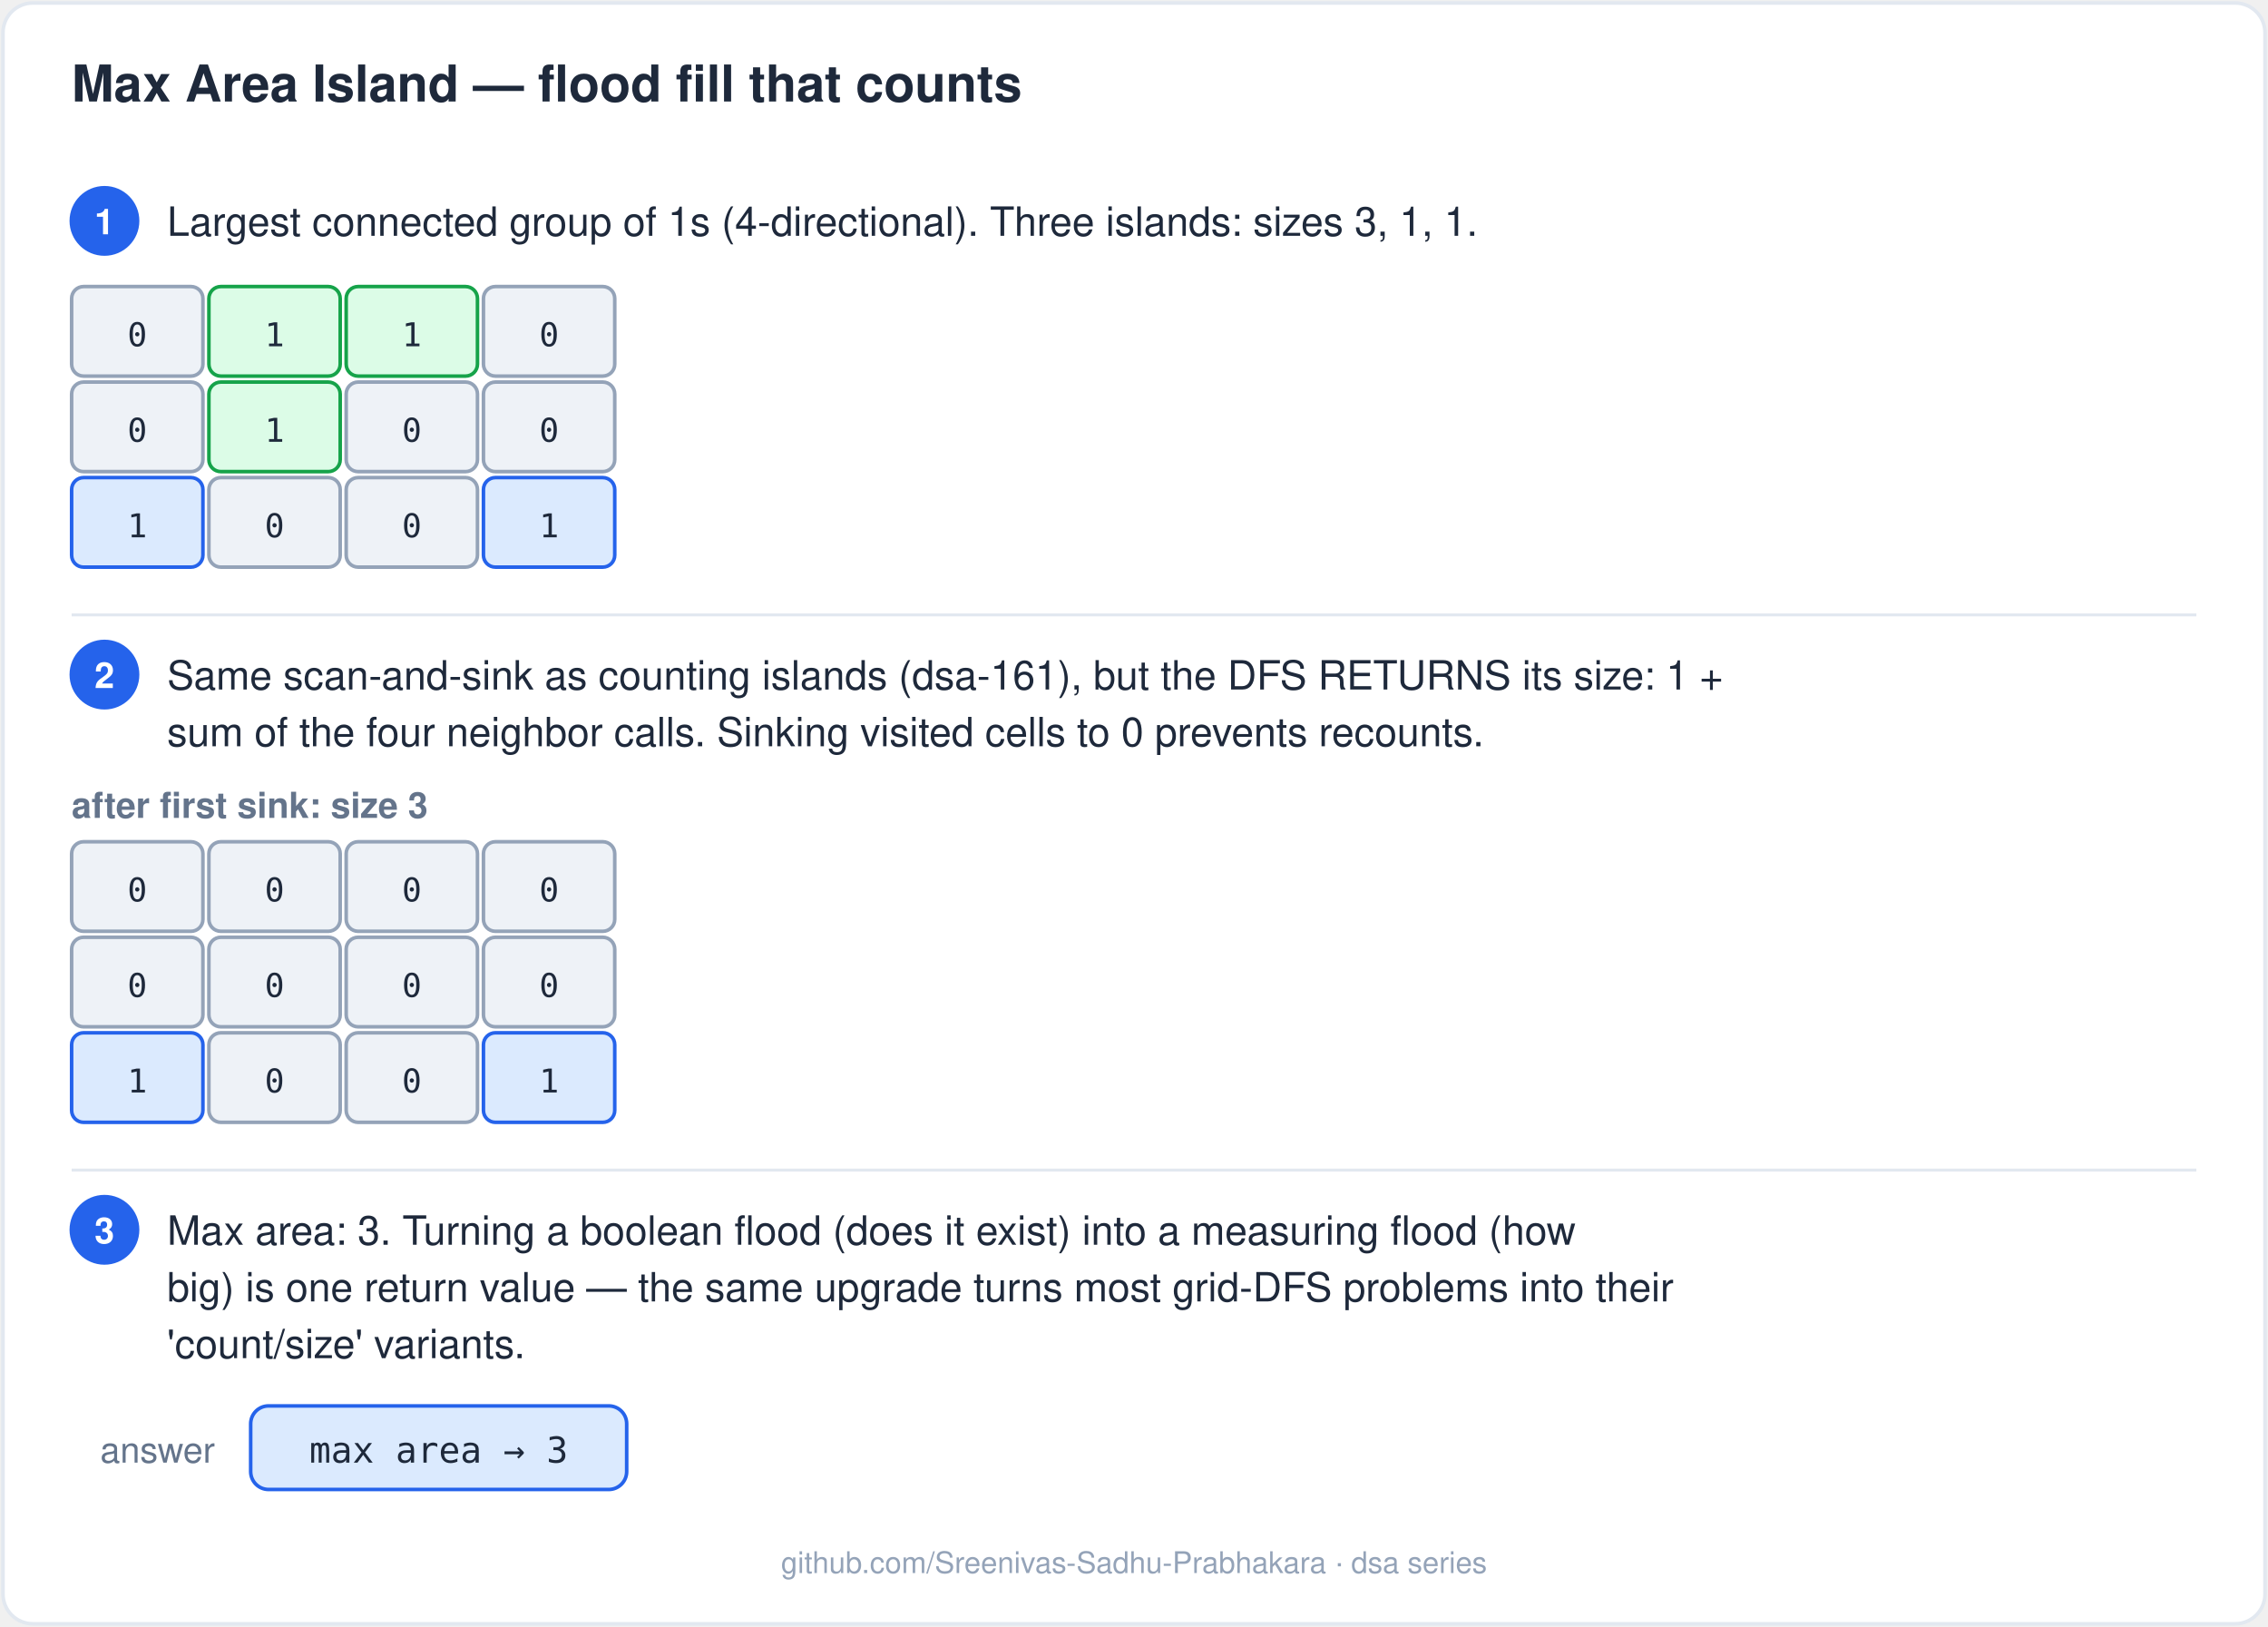
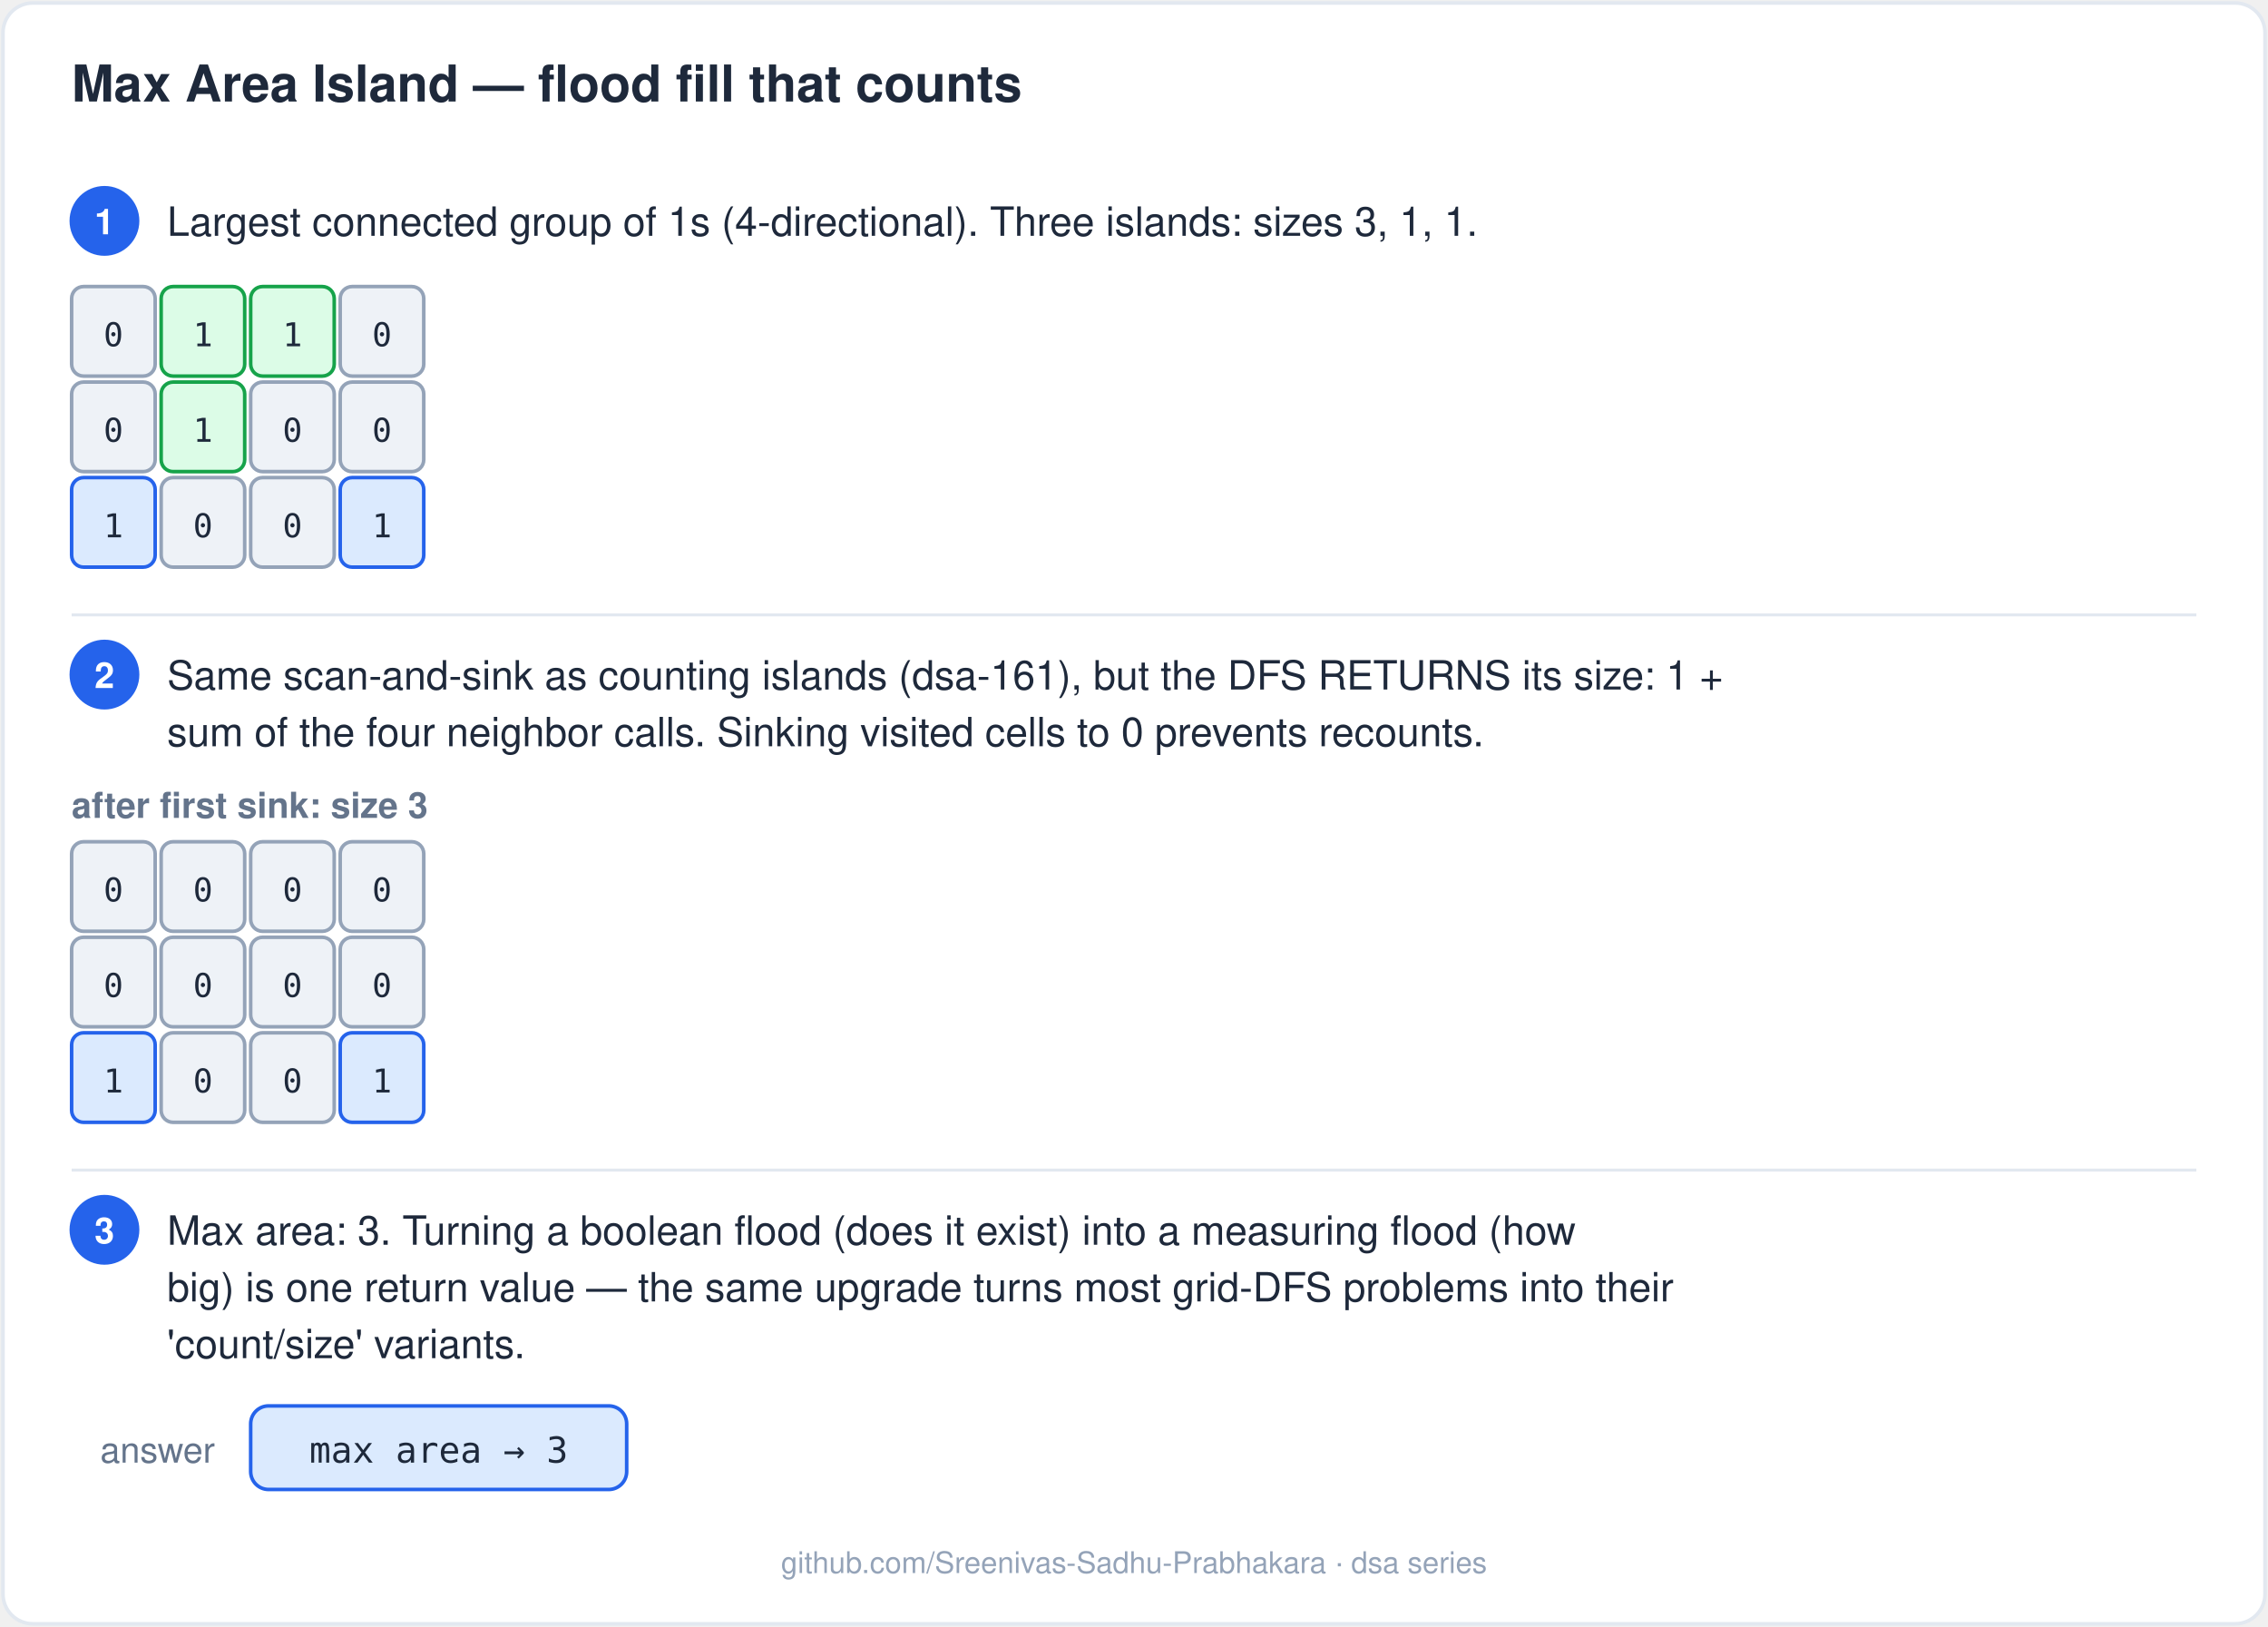
<svg xmlns="http://www.w3.org/2000/svg" width="760" height="545" viewBox="0 0 760 545" role="img" aria-label="Step-by-step visual walkthrough">
  <defs>
    <marker id="arr" markerWidth="8" markerHeight="8" refX="6" refY="3" orient="auto">
      <path d="M0,0 L7,3 L0,6 z" fill="context-stroke" />
    </marker>
  </defs>
  <rect x="1.0" y="1.0" width="758.0" height="543.0" rx="10" fill="#ffffff" stroke="#e2e8f0" stroke-width="1.2" />
  <text x="24.0" y="34.0" font-family="-apple-system,Segoe UI,Helvetica,Arial,sans-serif" font-size="17" fill="#1e293b" text-anchor="start" font-weight="600">Max Area Island — flood fill that counts</text>
  <circle cx="35.0" cy="74.0" r="11" fill="#2563eb" stroke="#2563eb" stroke-width="1.4" />
  <text x="35.0" y="78.5" font-family="-apple-system,Segoe UI,Helvetica,Arial,sans-serif" font-size="12" fill="#ffffff" text-anchor="middle" font-weight="600">1</text>
  <text x="56.0" y="79.0" font-family="-apple-system,Segoe UI,Helvetica,Arial,sans-serif" font-size="13.5" fill="#1e293b" text-anchor="start">Largest connected group of 1s (4-directional). Three islands: sizes 3, 1, 1.</text>
-   <rect x="24.0" y="96.0" width="44.0" height="30.0" rx="4" fill="#eef2f7" stroke="#94a3b8" stroke-width="1.2" />
-   <text x="46.0" y="116.0" font-family="ui-monospace,Menlo,monospace" font-size="11" fill="#1e293b" text-anchor="middle">0</text>
-   <rect x="70.0" y="96.0" width="44.0" height="30.0" rx="4" fill="#dcfce7" stroke="#16a34a" stroke-width="1.2" />
-   <text x="92.0" y="116.0" font-family="ui-monospace,Menlo,monospace" font-size="11" fill="#1e293b" text-anchor="middle">1</text>
-   <rect x="116.0" y="96.0" width="44.0" height="30.0" rx="4" fill="#dcfce7" stroke="#16a34a" stroke-width="1.2" />
-   <text x="138.0" y="116.0" font-family="ui-monospace,Menlo,monospace" font-size="11" fill="#1e293b" text-anchor="middle">1</text>
-   <rect x="162.0" y="96.0" width="44.0" height="30.0" rx="4" fill="#eef2f7" stroke="#94a3b8" stroke-width="1.2" />
-   <text x="184.0" y="116.0" font-family="ui-monospace,Menlo,monospace" font-size="11" fill="#1e293b" text-anchor="middle">0</text>
-   <rect x="24.0" y="128.0" width="44.0" height="30.0" rx="4" fill="#eef2f7" stroke="#94a3b8" stroke-width="1.2" />
-   <text x="46.0" y="148.0" font-family="ui-monospace,Menlo,monospace" font-size="11" fill="#1e293b" text-anchor="middle">0</text>
-   <rect x="70.0" y="128.0" width="44.0" height="30.0" rx="4" fill="#dcfce7" stroke="#16a34a" stroke-width="1.2" />
-   <text x="92.0" y="148.0" font-family="ui-monospace,Menlo,monospace" font-size="11" fill="#1e293b" text-anchor="middle">1</text>
-   <rect x="116.0" y="128.0" width="44.0" height="30.0" rx="4" fill="#eef2f7" stroke="#94a3b8" stroke-width="1.2" />
-   <text x="138.0" y="148.0" font-family="ui-monospace,Menlo,monospace" font-size="11" fill="#1e293b" text-anchor="middle">0</text>
-   <rect x="162.0" y="128.0" width="44.0" height="30.0" rx="4" fill="#eef2f7" stroke="#94a3b8" stroke-width="1.2" />
-   <text x="184.0" y="148.0" font-family="ui-monospace,Menlo,monospace" font-size="11" fill="#1e293b" text-anchor="middle">0</text>
-   <rect x="24.0" y="160.0" width="44.0" height="30.0" rx="4" fill="#dbeafe" stroke="#2563eb" stroke-width="1.2" />
-   <text x="46.0" y="180.0" font-family="ui-monospace,Menlo,monospace" font-size="11" fill="#1e293b" text-anchor="middle">1</text>
-   <rect x="70.0" y="160.0" width="44.0" height="30.0" rx="4" fill="#eef2f7" stroke="#94a3b8" stroke-width="1.2" />
-   <text x="92.0" y="180.0" font-family="ui-monospace,Menlo,monospace" font-size="11" fill="#1e293b" text-anchor="middle">0</text>
-   <rect x="116.0" y="160.0" width="44.0" height="30.0" rx="4" fill="#eef2f7" stroke="#94a3b8" stroke-width="1.2" />
-   <text x="138.0" y="180.0" font-family="ui-monospace,Menlo,monospace" font-size="11" fill="#1e293b" text-anchor="middle">0</text>
-   <rect x="162.0" y="160.0" width="44.0" height="30.0" rx="4" fill="#dbeafe" stroke="#2563eb" stroke-width="1.2" />
-   <text x="184.0" y="180.0" font-family="ui-monospace,Menlo,monospace" font-size="11" fill="#1e293b" text-anchor="middle">1</text>
+   <rect x="24.0" y="96.0" width="28.0" height="30.0" rx="4" fill="#eef2f7" stroke="#94a3b8" stroke-width="1.2" />
+   <text x="38.0" y="116.0" font-family="ui-monospace,Menlo,monospace" font-size="11" fill="#1e293b" text-anchor="middle">0</text>
+   <rect x="54.0" y="96.0" width="28.0" height="30.0" rx="4" fill="#dcfce7" stroke="#16a34a" stroke-width="1.2" />
+   <text x="68.0" y="116.0" font-family="ui-monospace,Menlo,monospace" font-size="11" fill="#1e293b" text-anchor="middle">1</text>
+   <rect x="84.0" y="96.0" width="28.0" height="30.0" rx="4" fill="#dcfce7" stroke="#16a34a" stroke-width="1.2" />
+   <text x="98.0" y="116.0" font-family="ui-monospace,Menlo,monospace" font-size="11" fill="#1e293b" text-anchor="middle">1</text>
+   <rect x="114.0" y="96.0" width="28.0" height="30.0" rx="4" fill="#eef2f7" stroke="#94a3b8" stroke-width="1.2" />
+   <text x="128.0" y="116.0" font-family="ui-monospace,Menlo,monospace" font-size="11" fill="#1e293b" text-anchor="middle">0</text>
+   <rect x="24.0" y="128.0" width="28.0" height="30.0" rx="4" fill="#eef2f7" stroke="#94a3b8" stroke-width="1.2" />
+   <text x="38.0" y="148.0" font-family="ui-monospace,Menlo,monospace" font-size="11" fill="#1e293b" text-anchor="middle">0</text>
+   <rect x="54.0" y="128.0" width="28.0" height="30.0" rx="4" fill="#dcfce7" stroke="#16a34a" stroke-width="1.2" />
+   <text x="68.0" y="148.0" font-family="ui-monospace,Menlo,monospace" font-size="11" fill="#1e293b" text-anchor="middle">1</text>
+   <rect x="84.0" y="128.0" width="28.0" height="30.0" rx="4" fill="#eef2f7" stroke="#94a3b8" stroke-width="1.2" />
+   <text x="98.0" y="148.0" font-family="ui-monospace,Menlo,monospace" font-size="11" fill="#1e293b" text-anchor="middle">0</text>
+   <rect x="114.0" y="128.0" width="28.0" height="30.0" rx="4" fill="#eef2f7" stroke="#94a3b8" stroke-width="1.2" />
+   <text x="128.0" y="148.0" font-family="ui-monospace,Menlo,monospace" font-size="11" fill="#1e293b" text-anchor="middle">0</text>
+   <rect x="24.0" y="160.0" width="28.0" height="30.0" rx="4" fill="#dbeafe" stroke="#2563eb" stroke-width="1.2" />
+   <text x="38.0" y="180.0" font-family="ui-monospace,Menlo,monospace" font-size="11" fill="#1e293b" text-anchor="middle">1</text>
+   <rect x="54.0" y="160.0" width="28.0" height="30.0" rx="4" fill="#eef2f7" stroke="#94a3b8" stroke-width="1.2" />
+   <text x="68.0" y="180.0" font-family="ui-monospace,Menlo,monospace" font-size="11" fill="#1e293b" text-anchor="middle">0</text>
+   <rect x="84.0" y="160.0" width="28.0" height="30.0" rx="4" fill="#eef2f7" stroke="#94a3b8" stroke-width="1.2" />
+   <text x="98.0" y="180.0" font-family="ui-monospace,Menlo,monospace" font-size="11" fill="#1e293b" text-anchor="middle">0</text>
+   <rect x="114.0" y="160.0" width="28.0" height="30.0" rx="4" fill="#dbeafe" stroke="#2563eb" stroke-width="1.2" />
+   <text x="128.0" y="180.0" font-family="ui-monospace,Menlo,monospace" font-size="11" fill="#1e293b" text-anchor="middle">1</text>
  <line x1="24.0" y1="206.0" x2="736.0" y2="206.0" stroke="#e2e8f0" stroke-width="1" />
  <circle cx="35.0" cy="226.0" r="11" fill="#2563eb" stroke="#2563eb" stroke-width="1.4" />
  <text x="35.0" y="230.5" font-family="-apple-system,Segoe UI,Helvetica,Arial,sans-serif" font-size="12" fill="#ffffff" text-anchor="middle" font-weight="600">2</text>
  <text x="56.0" y="231.0" font-family="-apple-system,Segoe UI,Helvetica,Arial,sans-serif" font-size="13.5" fill="#1e293b" text-anchor="start">Same scan-and-sink as counting islands (dsa-161), but the DFS RETURNS its size: 1 +</text>
  <text x="56.0" y="250.0" font-family="-apple-system,Segoe UI,Helvetica,Arial,sans-serif" font-size="13.5" fill="#1e293b" text-anchor="start">sum of the four neighbor calls. Sinking visited cells to 0 prevents recounts.</text>
  <text x="24.0" y="274.0" font-family="-apple-system,Segoe UI,Helvetica,Arial,sans-serif" font-size="12" fill="#64748b" text-anchor="start" font-weight="600">after first sink: size 3</text>
-   <rect x="24.0" y="282.0" width="44.0" height="30.0" rx="4" fill="#eef2f7" stroke="#94a3b8" stroke-width="1.2" />
-   <text x="46.0" y="302.0" font-family="ui-monospace,Menlo,monospace" font-size="11" fill="#1e293b" text-anchor="middle">0</text>
-   <rect x="70.0" y="282.0" width="44.0" height="30.0" rx="4" fill="#eef2f7" stroke="#94a3b8" stroke-width="1.2" />
-   <text x="92.0" y="302.0" font-family="ui-monospace,Menlo,monospace" font-size="11" fill="#1e293b" text-anchor="middle">0</text>
-   <rect x="116.0" y="282.0" width="44.0" height="30.0" rx="4" fill="#eef2f7" stroke="#94a3b8" stroke-width="1.2" />
-   <text x="138.0" y="302.0" font-family="ui-monospace,Menlo,monospace" font-size="11" fill="#1e293b" text-anchor="middle">0</text>
-   <rect x="162.0" y="282.0" width="44.0" height="30.0" rx="4" fill="#eef2f7" stroke="#94a3b8" stroke-width="1.2" />
-   <text x="184.0" y="302.0" font-family="ui-monospace,Menlo,monospace" font-size="11" fill="#1e293b" text-anchor="middle">0</text>
-   <rect x="24.0" y="314.0" width="44.0" height="30.0" rx="4" fill="#eef2f7" stroke="#94a3b8" stroke-width="1.2" />
-   <text x="46.0" y="334.0" font-family="ui-monospace,Menlo,monospace" font-size="11" fill="#1e293b" text-anchor="middle">0</text>
-   <rect x="70.0" y="314.0" width="44.0" height="30.0" rx="4" fill="#eef2f7" stroke="#94a3b8" stroke-width="1.2" />
-   <text x="92.0" y="334.0" font-family="ui-monospace,Menlo,monospace" font-size="11" fill="#1e293b" text-anchor="middle">0</text>
-   <rect x="116.0" y="314.0" width="44.0" height="30.0" rx="4" fill="#eef2f7" stroke="#94a3b8" stroke-width="1.2" />
-   <text x="138.0" y="334.0" font-family="ui-monospace,Menlo,monospace" font-size="11" fill="#1e293b" text-anchor="middle">0</text>
-   <rect x="162.0" y="314.0" width="44.0" height="30.0" rx="4" fill="#eef2f7" stroke="#94a3b8" stroke-width="1.2" />
-   <text x="184.0" y="334.0" font-family="ui-monospace,Menlo,monospace" font-size="11" fill="#1e293b" text-anchor="middle">0</text>
-   <rect x="24.0" y="346.0" width="44.0" height="30.0" rx="4" fill="#dbeafe" stroke="#2563eb" stroke-width="1.2" />
-   <text x="46.0" y="366.0" font-family="ui-monospace,Menlo,monospace" font-size="11" fill="#1e293b" text-anchor="middle">1</text>
-   <rect x="70.0" y="346.0" width="44.0" height="30.0" rx="4" fill="#eef2f7" stroke="#94a3b8" stroke-width="1.2" />
-   <text x="92.0" y="366.0" font-family="ui-monospace,Menlo,monospace" font-size="11" fill="#1e293b" text-anchor="middle">0</text>
-   <rect x="116.0" y="346.0" width="44.0" height="30.0" rx="4" fill="#eef2f7" stroke="#94a3b8" stroke-width="1.2" />
-   <text x="138.0" y="366.0" font-family="ui-monospace,Menlo,monospace" font-size="11" fill="#1e293b" text-anchor="middle">0</text>
-   <rect x="162.0" y="346.0" width="44.0" height="30.0" rx="4" fill="#dbeafe" stroke="#2563eb" stroke-width="1.2" />
-   <text x="184.0" y="366.0" font-family="ui-monospace,Menlo,monospace" font-size="11" fill="#1e293b" text-anchor="middle">1</text>
+   <rect x="24.0" y="282.0" width="28.0" height="30.0" rx="4" fill="#eef2f7" stroke="#94a3b8" stroke-width="1.2" />
+   <text x="38.0" y="302.0" font-family="ui-monospace,Menlo,monospace" font-size="11" fill="#1e293b" text-anchor="middle">0</text>
+   <rect x="54.0" y="282.0" width="28.0" height="30.0" rx="4" fill="#eef2f7" stroke="#94a3b8" stroke-width="1.2" />
+   <text x="68.0" y="302.0" font-family="ui-monospace,Menlo,monospace" font-size="11" fill="#1e293b" text-anchor="middle">0</text>
+   <rect x="84.0" y="282.0" width="28.0" height="30.0" rx="4" fill="#eef2f7" stroke="#94a3b8" stroke-width="1.2" />
+   <text x="98.0" y="302.0" font-family="ui-monospace,Menlo,monospace" font-size="11" fill="#1e293b" text-anchor="middle">0</text>
+   <rect x="114.0" y="282.0" width="28.0" height="30.0" rx="4" fill="#eef2f7" stroke="#94a3b8" stroke-width="1.2" />
+   <text x="128.0" y="302.0" font-family="ui-monospace,Menlo,monospace" font-size="11" fill="#1e293b" text-anchor="middle">0</text>
+   <rect x="24.0" y="314.0" width="28.0" height="30.0" rx="4" fill="#eef2f7" stroke="#94a3b8" stroke-width="1.2" />
+   <text x="38.0" y="334.0" font-family="ui-monospace,Menlo,monospace" font-size="11" fill="#1e293b" text-anchor="middle">0</text>
+   <rect x="54.0" y="314.0" width="28.0" height="30.0" rx="4" fill="#eef2f7" stroke="#94a3b8" stroke-width="1.2" />
+   <text x="68.0" y="334.0" font-family="ui-monospace,Menlo,monospace" font-size="11" fill="#1e293b" text-anchor="middle">0</text>
+   <rect x="84.0" y="314.0" width="28.0" height="30.0" rx="4" fill="#eef2f7" stroke="#94a3b8" stroke-width="1.2" />
+   <text x="98.0" y="334.0" font-family="ui-monospace,Menlo,monospace" font-size="11" fill="#1e293b" text-anchor="middle">0</text>
+   <rect x="114.0" y="314.0" width="28.0" height="30.0" rx="4" fill="#eef2f7" stroke="#94a3b8" stroke-width="1.2" />
+   <text x="128.0" y="334.0" font-family="ui-monospace,Menlo,monospace" font-size="11" fill="#1e293b" text-anchor="middle">0</text>
+   <rect x="24.0" y="346.0" width="28.0" height="30.0" rx="4" fill="#dbeafe" stroke="#2563eb" stroke-width="1.2" />
+   <text x="38.0" y="366.0" font-family="ui-monospace,Menlo,monospace" font-size="11" fill="#1e293b" text-anchor="middle">1</text>
+   <rect x="54.0" y="346.0" width="28.0" height="30.0" rx="4" fill="#eef2f7" stroke="#94a3b8" stroke-width="1.2" />
+   <text x="68.0" y="366.0" font-family="ui-monospace,Menlo,monospace" font-size="11" fill="#1e293b" text-anchor="middle">0</text>
+   <rect x="84.0" y="346.0" width="28.0" height="30.0" rx="4" fill="#eef2f7" stroke="#94a3b8" stroke-width="1.2" />
+   <text x="98.0" y="366.0" font-family="ui-monospace,Menlo,monospace" font-size="11" fill="#1e293b" text-anchor="middle">0</text>
+   <rect x="114.0" y="346.0" width="28.0" height="30.0" rx="4" fill="#dbeafe" stroke="#2563eb" stroke-width="1.2" />
+   <text x="128.0" y="366.0" font-family="ui-monospace,Menlo,monospace" font-size="11" fill="#1e293b" text-anchor="middle">1</text>
  <line x1="24.0" y1="392.0" x2="736.0" y2="392.0" stroke="#e2e8f0" stroke-width="1" />
  <circle cx="35.0" cy="412.0" r="11" fill="#2563eb" stroke="#2563eb" stroke-width="1.4" />
  <text x="35.0" y="416.5" font-family="-apple-system,Segoe UI,Helvetica,Arial,sans-serif" font-size="12" fill="#ffffff" text-anchor="middle" font-weight="600">3</text>
  <text x="56.0" y="417.0" font-family="-apple-system,Segoe UI,Helvetica,Arial,sans-serif" font-size="13.5" fill="#1e293b" text-anchor="start">Max area: 3. Turning a boolean flood (does it exist) into a measuring flood (how</text>
  <text x="56.0" y="436.0" font-family="-apple-system,Segoe UI,Helvetica,Arial,sans-serif" font-size="13.5" fill="#1e293b" text-anchor="start">big) is one return value — the same upgrade turns most grid-DFS problems into their</text>
  <text x="56.0" y="455.0" font-family="-apple-system,Segoe UI,Helvetica,Arial,sans-serif" font-size="13.5" fill="#1e293b" text-anchor="start">'count/size' variants.</text>
  <text x="72.0" y="490.0" font-family="-apple-system,Segoe UI,Helvetica,Arial,sans-serif" font-size="12" fill="#64748b" text-anchor="end">answer</text>
  <rect x="84.0" y="471.0" width="126.0" height="28.0" rx="6" fill="#dbeafe" stroke="#2563eb" stroke-width="1.2" />
  <text x="147.0" y="490.0" font-family="ui-monospace,Menlo,monospace" font-size="12" fill="#1e293b" text-anchor="middle">max area → 3</text>
  <text x="380.0" y="527.0" font-family="-apple-system,Segoe UI,Helvetica,Arial,sans-serif" font-size="10" fill="#94a3b8" text-anchor="middle">github.com/Sreenivas-Sadhu-Prabhakara · dsa series</text>
</svg>
